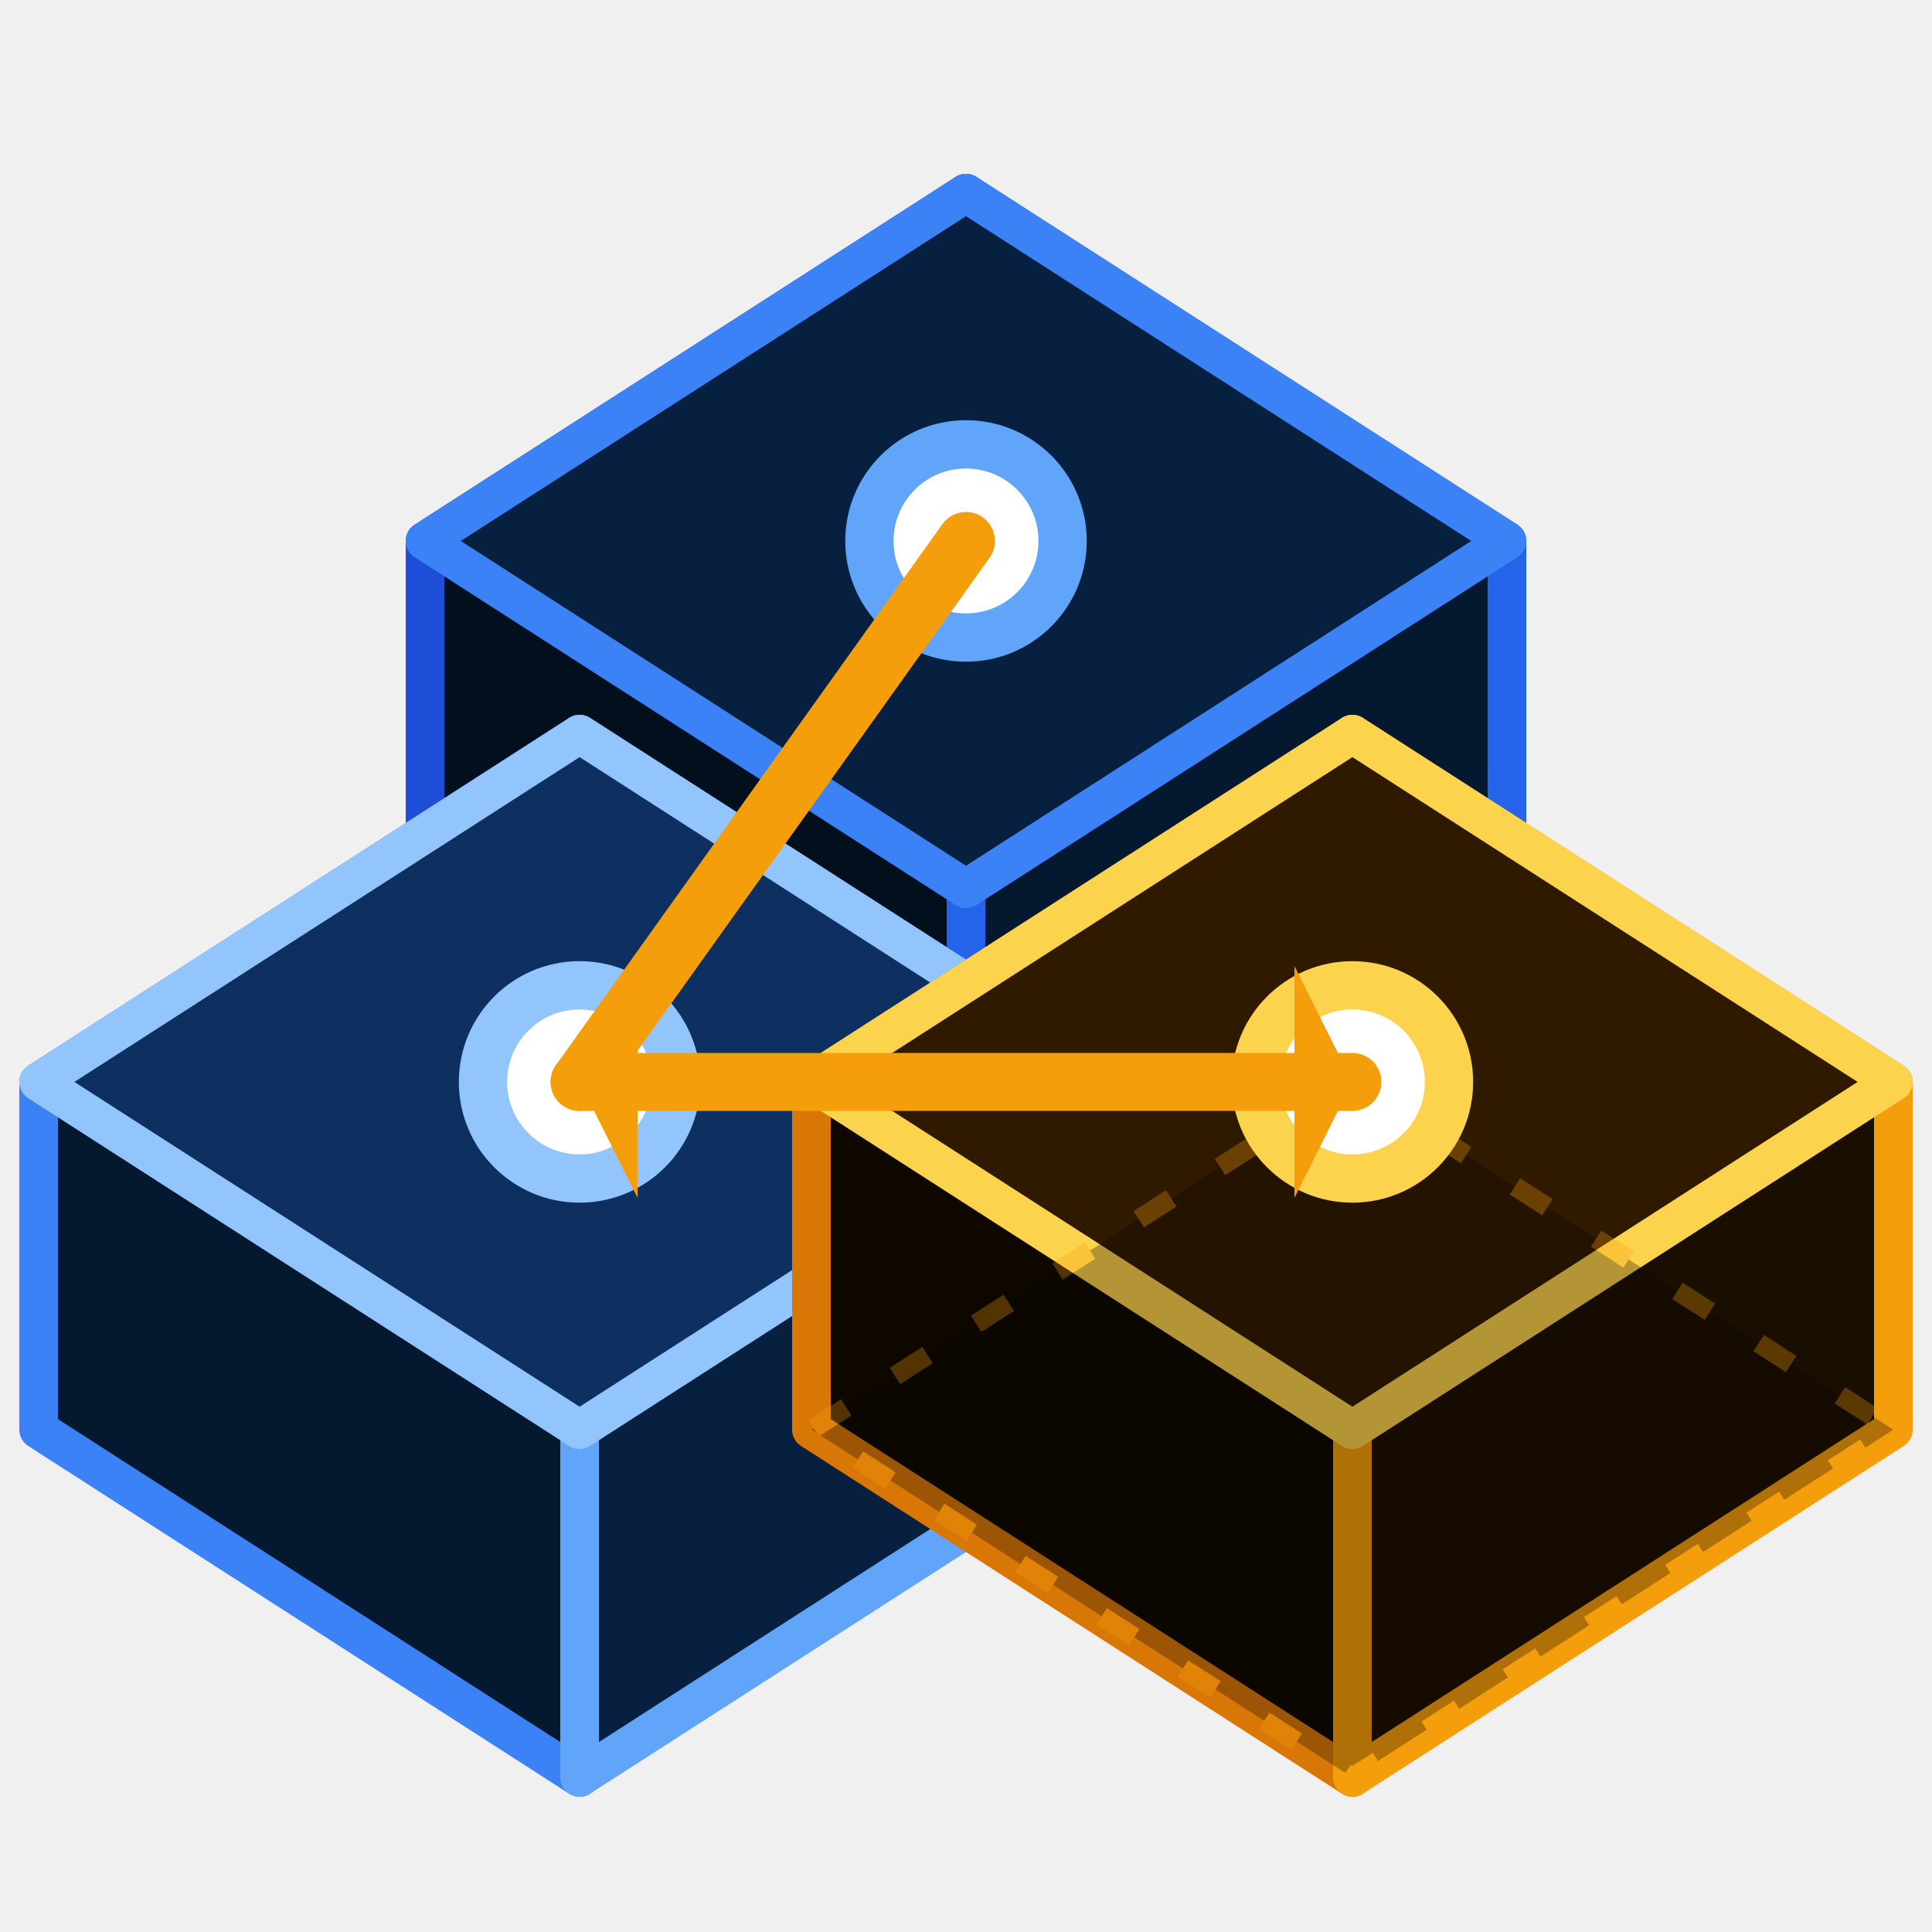
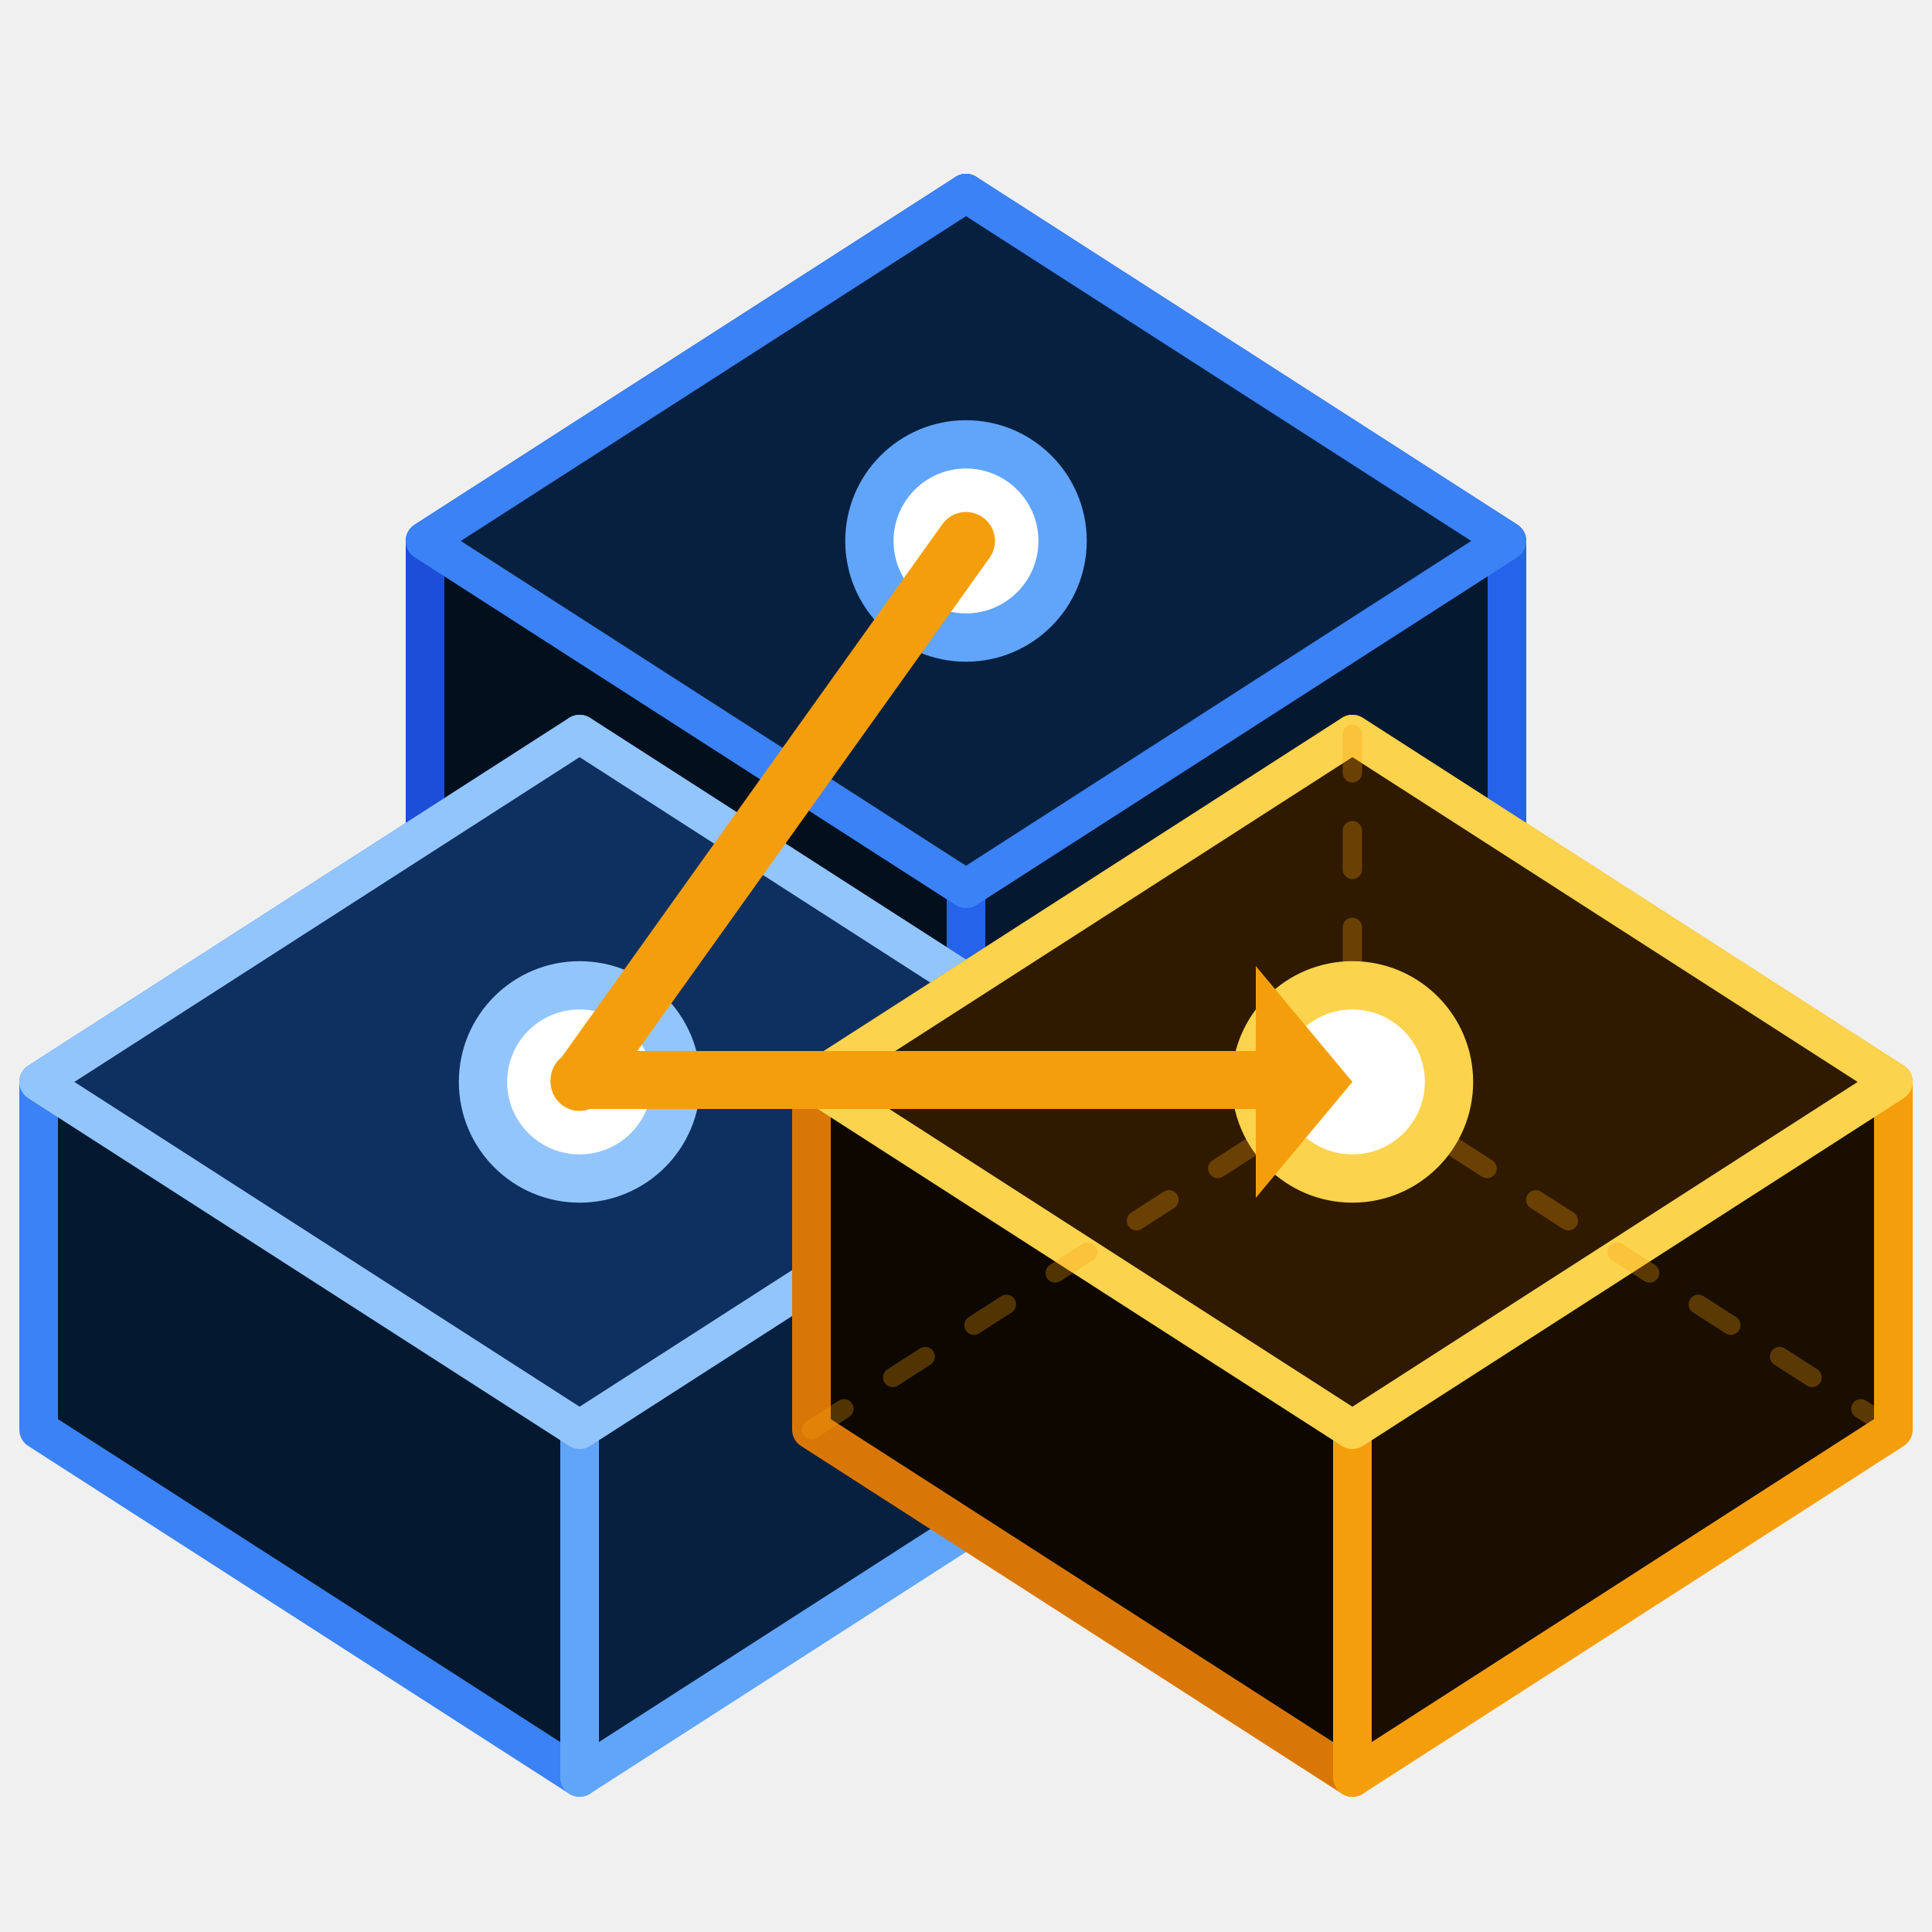
- <svg xmlns="http://www.w3.org/2000/svg" viewBox="0 0 100 100">
-   <polygon points="50,10 22,28 22,46 50,64" fill="#02101E" stroke="#1D4ED8" stroke-width="2" stroke-linejoin="round" />
-   <polygon points="50,10 78,28 78,46 50,64" fill="#041830" stroke="#2563EB" stroke-width="2" stroke-linejoin="round" />
-   <polygon points="50,10 78,28 50,46 22,28" fill="#082040" stroke="#3B82F6" stroke-width="2" stroke-linejoin="round" />
-   <polygon points="30,38 2,56 2,74 30,92" fill="#041830" stroke="#3B82F6" stroke-width="2" stroke-linejoin="round" />
-   <polygon points="30,38 58,56 58,74 30,92" fill="#082040" stroke="#60A5FA" stroke-width="2" stroke-linejoin="round" />
-   <polygon points="30,38 58,56 30,74 2,56" fill="#0E3060" stroke="#93C5FD" stroke-width="2" stroke-linejoin="round" />
-   <polygon points="70,38 42,56 42,74 70,92" fill="#0D0700" stroke="#D97706" stroke-width="2" stroke-linejoin="round" />
-   <polygon points="70,38 98,56 98,74 70,92" fill="#1A0E00" stroke="#F59E0B" stroke-width="2" stroke-linejoin="round" />
-   <polygon points="70,38 98,56 70,74 42,56" fill="#2F1A00" stroke="#FCD34D" stroke-width="2" stroke-linejoin="round" />
-   <polygon points="70,56 98,74 70,92 42,74" fill="#0A0500" stroke="#F59E0B" stroke-width="1" stroke-dasharray="2,3" opacity="0.3" />
-   <circle cx="50" cy="28" r="5" fill="white" stroke="#60A5FA" stroke-width="2.5" />
-   <circle cx="70" cy="56" r="5" fill="white" stroke="#FCD34D" stroke-width="2.5" />
-   <circle cx="30" cy="56" r="5" fill="white" stroke="#93C5FD" stroke-width="2.5" />
-   <line x1="50" y1="28" x2="30" y2="56" stroke="#F59E0B" stroke-width="3" stroke-linecap="round" />
-   <line x1="30" y1="56" x2="70" y2="56" stroke="#F59E0B" stroke-width="3" stroke-linecap="round" />
-   <polygon points="33,50 30,56 33,62" fill="#F59E0B" />
-   <polygon points="67,50 70,56 67,62" fill="#F59E0B" />
+ <svg xmlns="http://www.w3.org/2000/svg" version="1.1" id="Слой_1" x="0px" y="0px" viewBox="0 0 100 100" style="enable-background:new 0 0 100 100;" xml:space="preserve">
+   <style type="text/css">
+ 	.st0{fill:#02101E;stroke:#1D4ED8;stroke-width:2;stroke-linejoin:round;}
+ 	.st1{fill:#041830;stroke:#2563EB;stroke-width:2;stroke-linejoin:round;}
+ 	.st2{fill:#082040;stroke:#3B82F6;stroke-width:2;stroke-linejoin:round;}
+ 	.st3{fill:#041830;stroke:#3B82F6;stroke-width:2;stroke-linejoin:round;}
+ 	.st4{fill:#082040;stroke:#60A5FA;stroke-width:2;stroke-linejoin:round;}
+ 	.st5{fill:#0E3060;stroke:#93C5FD;stroke-width:2;stroke-linejoin:round;}
+ 	.st6{opacity:0.3;fill:#0A0500;enable-background:new    ;}
+ 	.st7{fill:#0D0700;stroke:#D97706;stroke-width:2;stroke-linejoin:round;}
+ 	.st8{fill:#1A0E00;stroke:#F59E0B;stroke-width:2;stroke-linejoin:round;}
+ 	.st9{fill:#2F1A00;stroke:#FCD34D;stroke-width:2;stroke-linejoin:round;}
+ 	.st10{opacity:0.3;fill:none;stroke:#F59E0B;stroke-linecap:round;stroke-linejoin:round;stroke-dasharray:2,3;}
+ 	.st11{fill:#FFFFFF;stroke:#60A5FA;stroke-width:2.5;}
+ 	.st12{fill:#FFFFFF;stroke:#FCD34D;stroke-width:2.5;}
+ 	.st13{fill:#FFFFFF;stroke:#93C5FD;stroke-width:2.5;}
+ 	.st14{fill:none;stroke:#F59E0B;stroke-width:3;stroke-linecap:round;}
+ 	.st15{fill:#F59E0B;}
+ </style>
+   <polygon class="st0" points="50,10 22,28 22,46 50,64 " />
+   <polygon class="st1" points="50,10 78,28 78,46 50,64 " />
+   <polygon class="st2" points="50,10 78,28 50,46 22,28 " />
+   <polygon class="st3" points="30,38 2,56 2,74 30,92 " />
+   <polygon class="st4" points="30,38 58,56 58,74 30,92 " />
+   <polygon class="st5" points="30,38 58,56 30,74 2,56 " />
+   <polygon class="st6" points="98,74 70,92 42,74 " />
+   <polygon class="st6" points="98,74 42,74 70,56 " />
+   <polygon class="st7" points="70,38 42,56 42,74 70,92 " />
+   <polygon class="st8" points="70,38 98,56 98,74 70,92 " />
+   <polygon class="st9" points="70,38 98,56 70,74 42,56 " />
+   <line class="st10" x1="70" y1="38" x2="70" y2="56" />
+   <line class="st10" x1="42" y1="74" x2="70" y2="56" />
+   <line class="st10" x1="98" y1="74" x2="70" y2="56" />
+   <circle class="st11" cx="50" cy="28" r="5" />
+   <circle class="st12" cx="70" cy="56" r="5" />
+   <circle class="st13" cx="30" cy="56" r="5" />
+   <line class="st14" x1="50" y1="28" x2="30" y2="56" />
+   <line class="st14" x1="30" y1="55.9" x2="65" y2="55.9" />
+   <polygon class="st15" points="65,50 70,56 65,62 " />
</svg>
